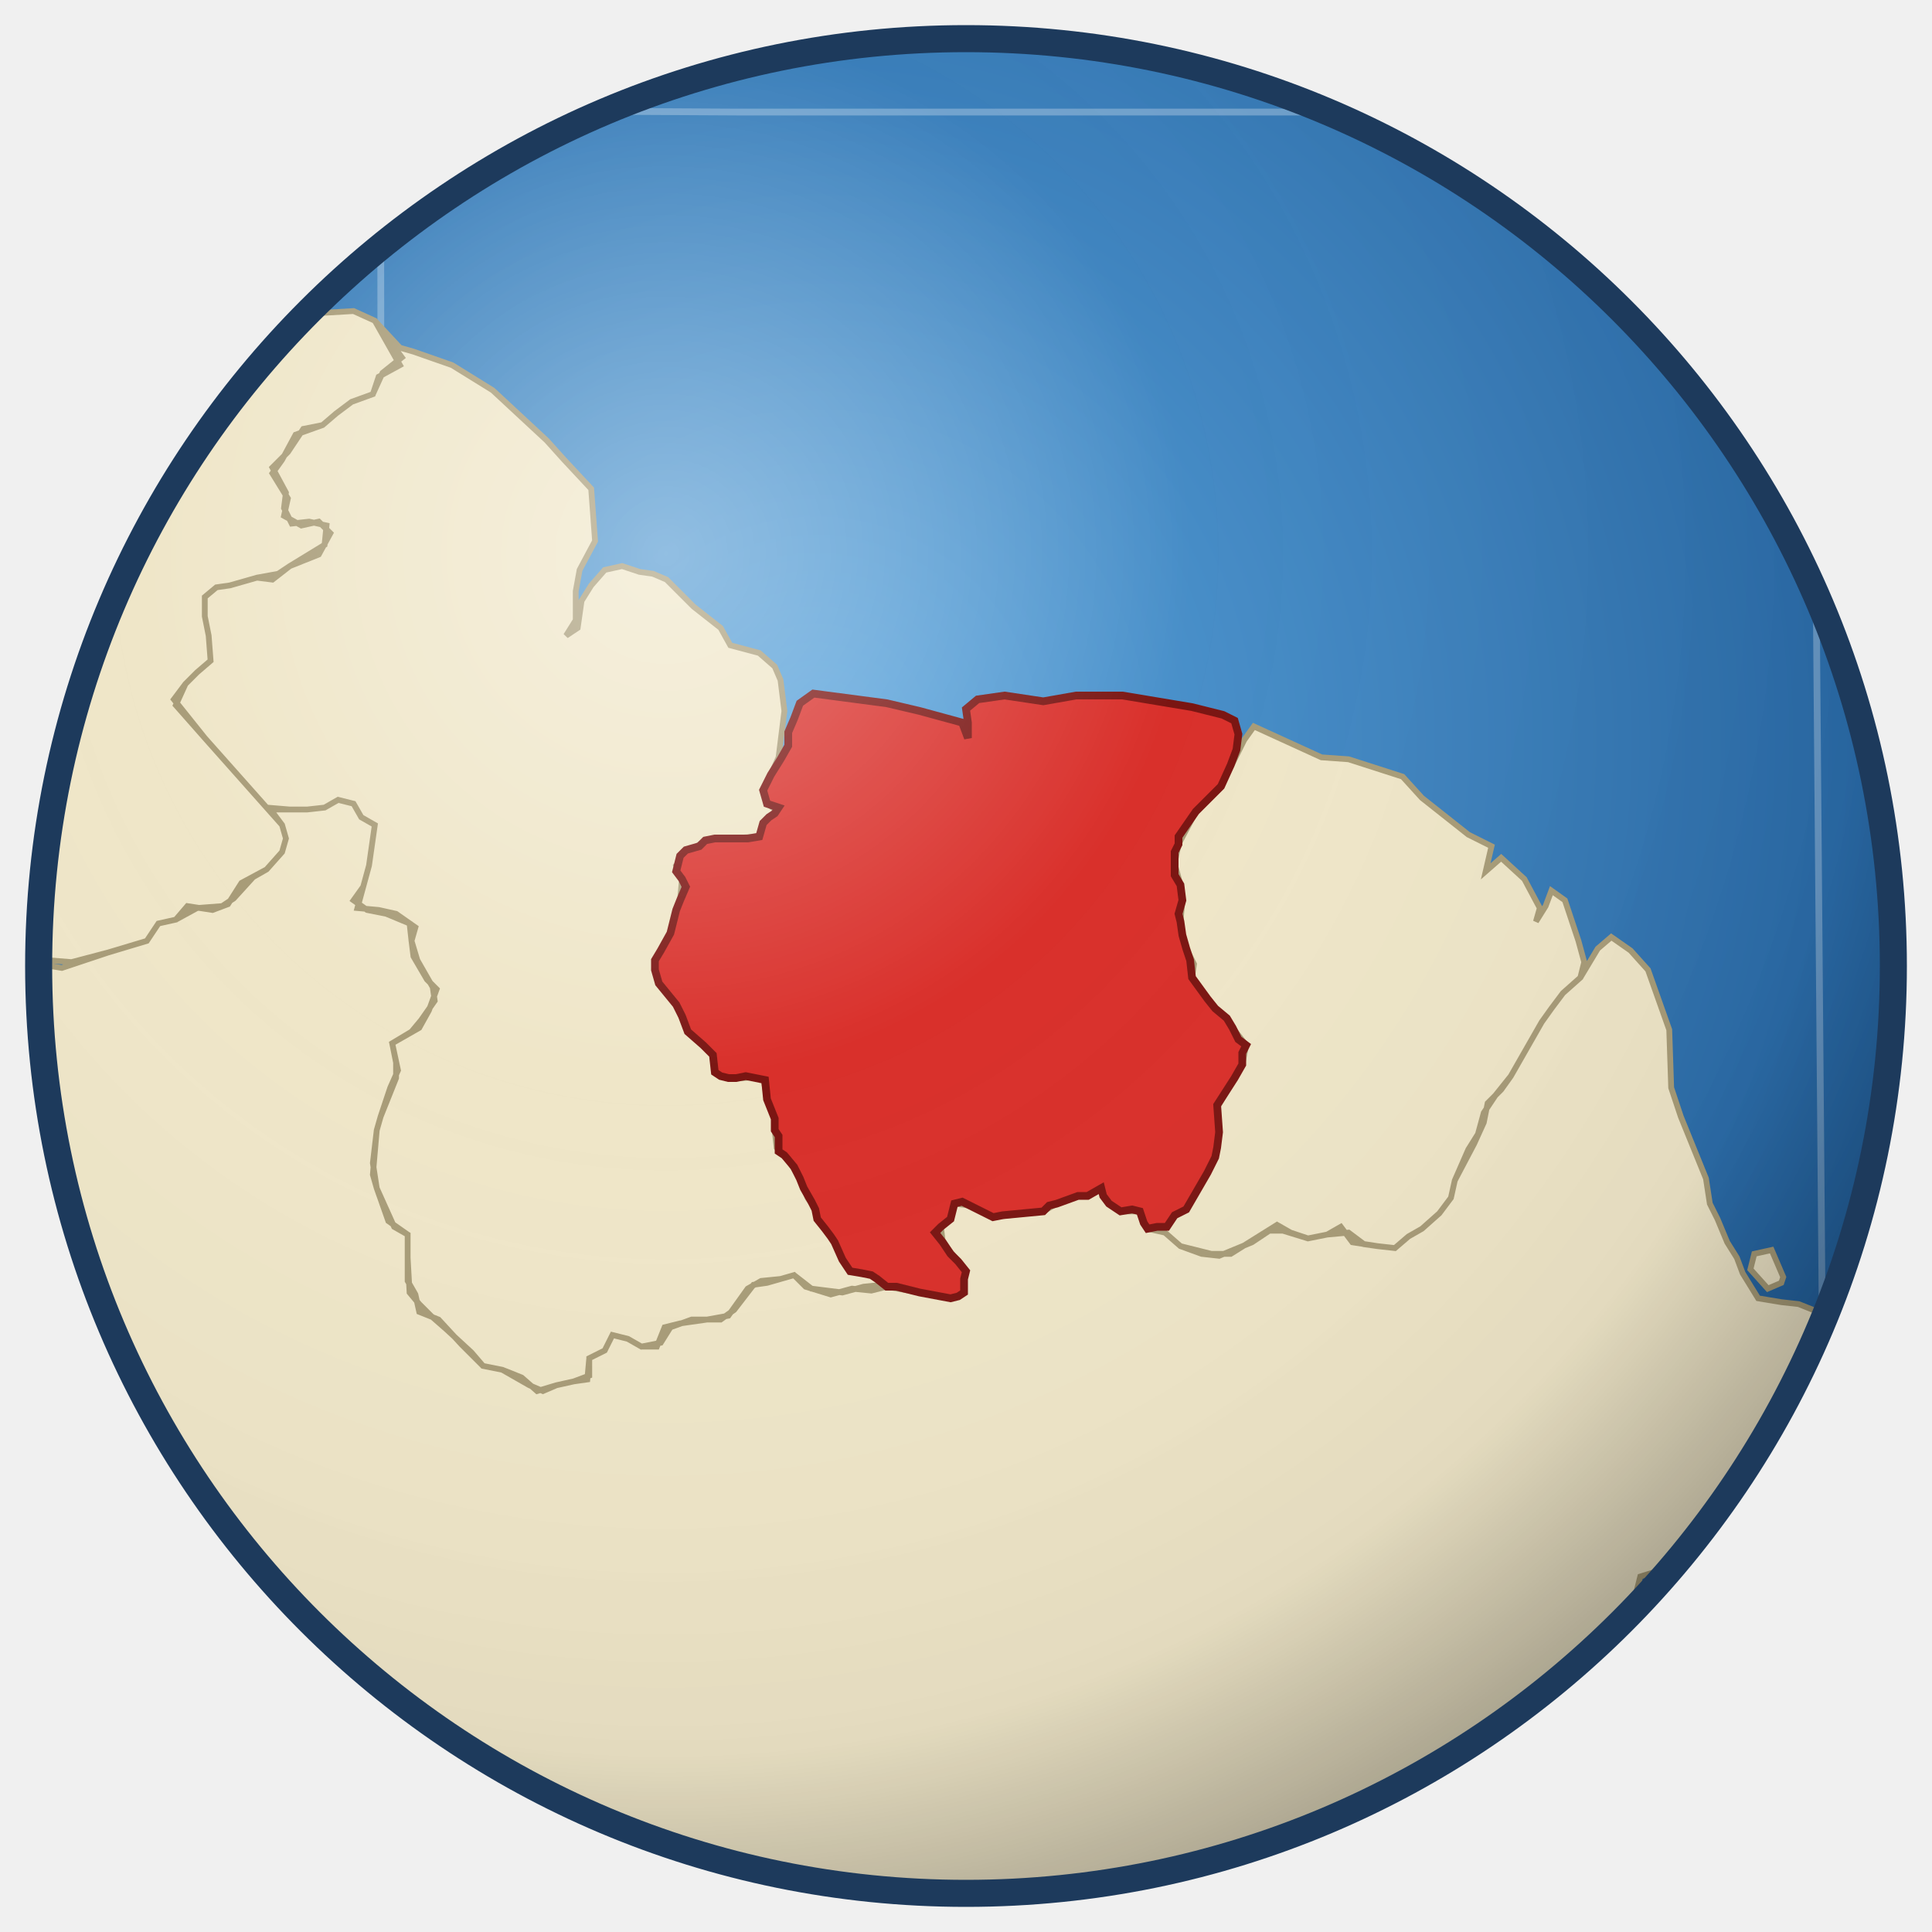
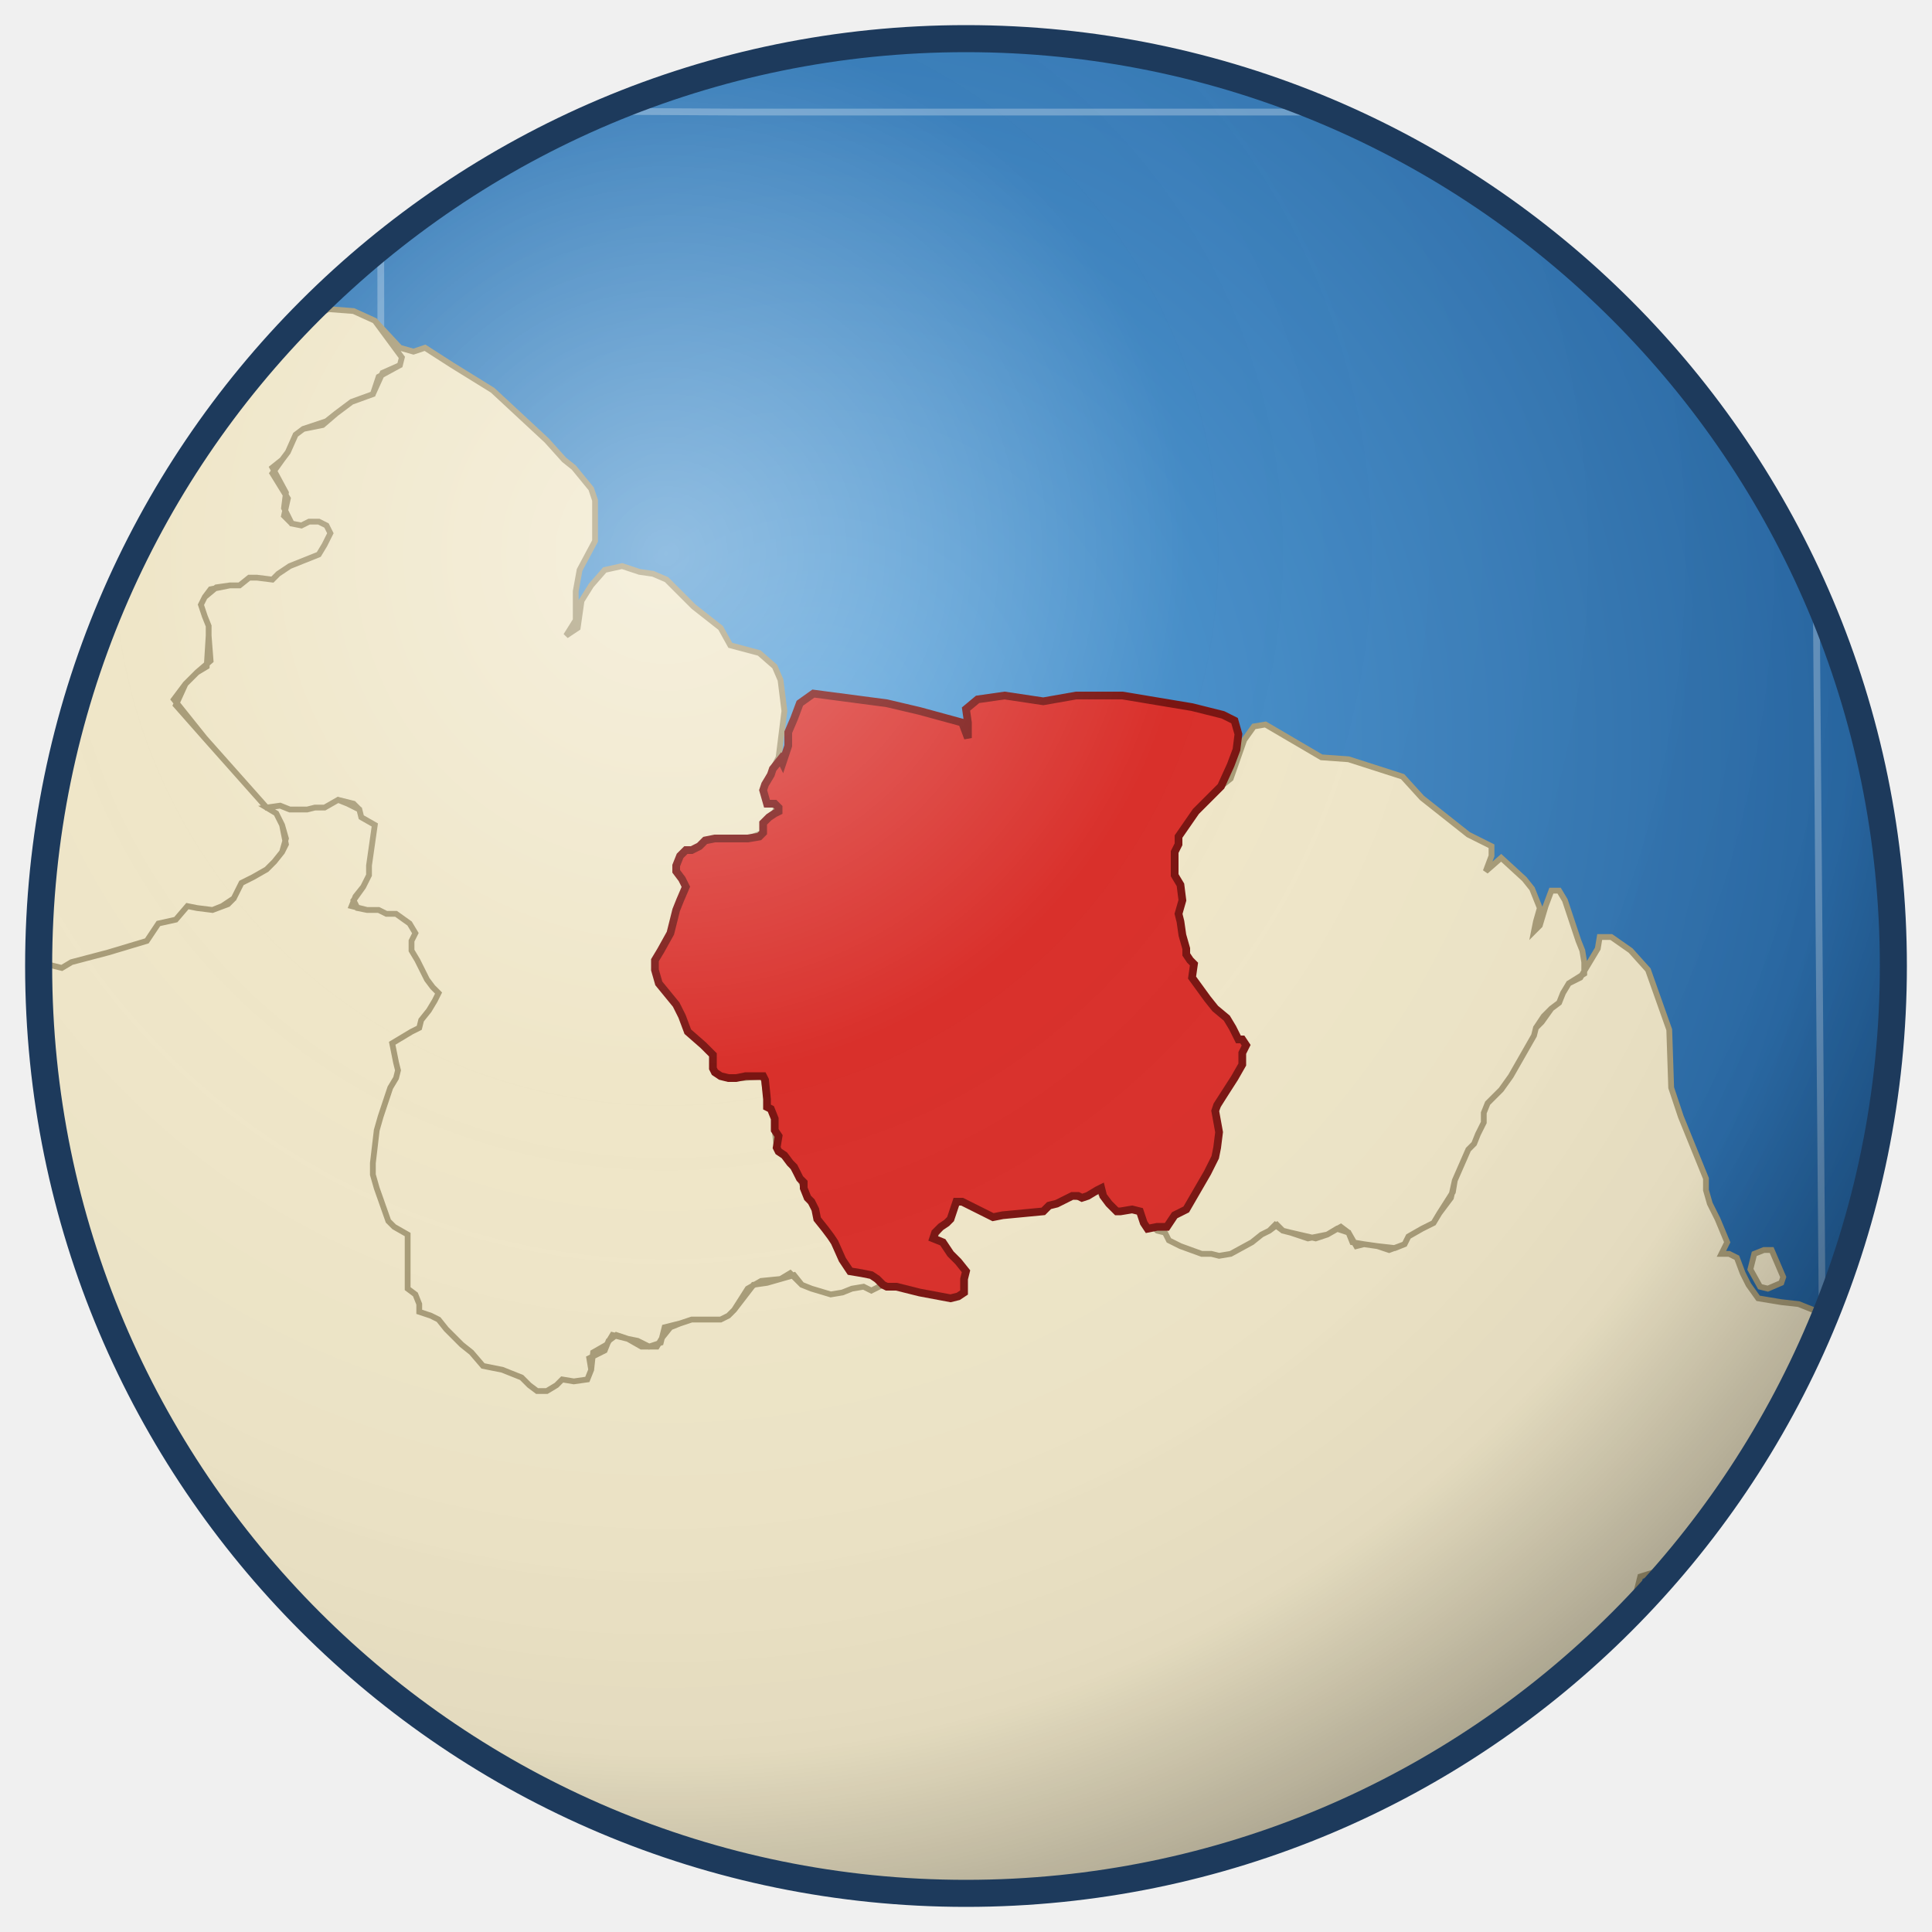
<svg xmlns="http://www.w3.org/2000/svg" viewBox="0 0 100 100">
  <style>.l{fill:#efe6c8;stroke:#a89c78;stroke-width:.3}.g{fill:none;stroke:#fff;stroke-opacity:.28;stroke-width:.35}.t{fill:#d9302b;stroke:#7a1512;stroke-width:.4}.mh{fill:none;stroke:#fff;stroke-width:3.2}.m{fill:none;stroke:#d9302b;stroke-width:1.8}.r{fill:none;stroke:#1d3a5c;stroke-width:1.4}</style>
  <defs>
    <clipPath id="c">
      <circle cx="50" cy="50" r="48" />
    </clipPath>
    <radialGradient id="o" cx="42%" cy="38%" r="65%">
      <stop offset="0" stop-color="#5aa4dc" />
      <stop offset="1" stop-color="#21609e" />
    </radialGradient>
    <radialGradient id="s" cx="34%" cy="28%" r="80%">
      <stop offset="0" stop-color="#fff" stop-opacity=".38" />
      <stop offset=".35" stop-color="#fff" stop-opacity="0" />
      <stop offset=".8" stop-color="#000" stop-opacity=".05" />
      <stop offset="1" stop-color="#000" stop-opacity=".35" />
    </radialGradient>
  </defs>
  <g clip-path="url(#c)">
    <circle cx="50" cy="50" r="48" fill="url(#o)" />
    <path class="g" d="M0 80.9L19.2 81L38 81.1L56.9 81.1L75.7 81.1L94.5 80.9L100 80.9M19.8 100L19.7 5.7L19.8 0M94.4 100L94.5 90.3L93.8 5.7L93.6 0M0 5.6L19.7 5.7L38.2 5.8L56.8 5.8L75.3 5.8L93.8 5.7L100 5.6" />
-     <path class="l" d="M13.5 12.2L12.6 12.4L13.3 11.8L14 11.6ZM12.2 14.2L11.6 13.6L12.6 12.8L13.3 13.2L12.8 14ZM0 0L3.2 0.4L5.9 0.1L4.7 0.8L3.3 0.9L2.2 1.5L0 1.4L0 0ZM0 5.1L0.4 4.4L1.1 4.3L1.9 6.2L2.5 7.3L3.2 6.5L3.7 7L3.8 6L4.8 6L5.5 6.6L6.1 7.3L6.6 8.1L6.6 7.1L7.6 7L8.5 6.8L9.9 8.4L12.1 9L13.1 9.8L13.7 10.5L13.4 11.2L12.4 11.6L11.8 12.5L11.5 13.5L11.2 14.4L10.8 15.3L10.3 16.2L7.5 16.2L8.2 16.6L9.9 17.6L10.7 17L11.8 17L13.1 16.4L16 16.6L16.6 16.2L18.3 16.1L19.4 16.6L20.8 18.5L19.8 19.3L19.3 20.4L18.2 20.8L17.4 21.4L16.7 22L15.7 22.2L14.9 23.4L14.1 24.2L14.8 25.5L14.7 26.3L15.1 27.1L16 27L16.9 27.2L16.8 28.2L15 29.3L14.4 29.7L13.3 29.9L12.6 30.1L11.9 30.3L11.2 30.4L10.6 30.9L10.6 31.9L10.8 32.9L10.9 34.2L10.2 34.8L9.6 35.4L9 36.2L10.6 38.2L12.2 40L13.8 41.8L14.6 42.7L14.8 43.4L14.6 44.1L13.8 45L13.1 45.4L12.1 46.5L11.5 46.9L10.2 47L9.1 47.6L8.2 47.8L7.6 48.7L5.6 49.3L3.7 49.8L1.2 49.6L0.2 50.1L0 5.1ZM12.6 0L12.1 0.7L12.2 1.5L12.2 2.8L12.3 3.7L12.3 4.4L11 5.1L7.9 5.2L6.6 5L5.6 5.1L7.4 4.2L8.4 3.8L8.9 1.6L8.7 0.9L7.7 0.4L8.5 0L12.6 0ZM13.8 41.8L12.2 40L10.6 38.2L9.1 36.5L9.6 35.4L10.2 34.8L10.9 34.2L10.8 32.9L10.6 31.9L10.6 30.9L11.2 30.4L11.9 30.3L12.6 30.1L13.3 29.9L14.1 30L15 29.3L16.5 28.7L17.1 27.6L16.5 27L15.6 27.2L14.7 26.7L14.9 25.8L14.1 24.5L14.6 23.8L15.3 22.5L16.7 22L17.4 21.4L18.2 20.8L19.3 20.4L19.6 19.5L20.7 18.9L19.4 16.6L20.7 18L21.4 18.2L23.4 18.9L25.5 20.2L28.3 22.8L29.2 23.8L30.6 25.3L30.8 28L30 29.5L29.8 30.6L29.8 32.1L29.3 32.9L29.9 32.5L30.1 31.1L30.6 30.3L31.3 29.5L32.2 29.3L33.1 29.6L33.8 29.7L34.5 30L35.9 31.4L37.3 32.5L37.8 33.4L39.3 33.8L40.1 34.5L40.4 35.2L40.6 36.8L40.3 39.2L39.9 40.1L39.5 40.9L39.7 41.6L40.3 42L39.5 42.6L39.3 43.3L37.6 43.4L36.5 43.5L35.8 44L35 44.8L35.3 45.5L35.2 46.6L34.9 47.5L34.7 48.3L34.2 49.2L33.9 50.2L34.1 50.9L35 52L35.6 53.4L36.4 54.1L36.9 54.6L37 55.5L37.7 55.8L38.5 55.8L39.5 55.7L39.7 56.9L40.1 57.7L40.1 58.5L40.2 59.4L40.9 60.2L41.4 61L41.8 62L42.2 62.6L42.7 63.6L43.2 64.3L43.6 65.2L44 65.8L45.1 66L45.7 66.5L44.7 66.6L43.6 66.9L42 66.7L41.1 66L40.4 66.2L39.7 66.4L39 66.5L38 67.8L37.3 68.3L35.8 68.3L34.7 68.7L34.2 69.5L33.2 69.7L32.5 69.3L31.7 69.1L31.3 69.9L30.5 70.3L30.5 71.2L29.7 71.5L28.8 71.7L28.1 72L27.4 71.7L26 70.9L25 70.7L24.4 70L23.1 68.8L22.3 68.1L21.7 67.5L21.2 66.9L21.1 65.1L21.1 63.9L20.4 63.5L19.5 61.5L19.3 60.8L19.5 58.5L19.7 57.8L20.2 56.3L20.6 55.4L20.3 54L21.3 53.4L21.8 52.8L22.5 51.8L22.4 51.1L21.6 49.7L21.3 48.7L21.5 48L20.5 47.3L19.6 47.1L18.5 47L18.8 45.9L19.1 44.8L19.2 44.1L19.3 43.4L19.4 42.7L18.7 42.3L18.3 41.6L17.5 41.4L16.8 41.8L15.9 41.9L15 41.9ZM59.8 63.6L60.8 62.9L62.5 60.7L62.9 59.9L63.1 58.6L62.9 57.5L63.9 55.8L64.3 55.1L64.5 54.1L63.8 53.2L62.9 52.2L61.7 50.6L61.8 49.9L61.4 49.1L61.2 48.4L61.1 47.7L61.2 46.6L61.1 45.8L60.8 44.7L61 43.7L61.9 42L62.6 41.3L63.2 40.7L64.4 38.3L64.9 37.6L68.4 39.2L69.8 39.3L72.6 40.2L73.6 41.3L76 43.2L77.2 43.8L76.9 45.1L77.7 44.4L78.9 45.5L79.7 47L79.5 47.7L80 46.9L80.3 46.1L81 46.6L81.7 48.7L82 49.8L81.8 50.6L80.9 51.4L80.3 52.2L79.8 52.9L79.4 53.6L78.6 55L78.2 55.7L77.7 56.4L77 57.1L76.8 58.1L76.3 59.2L75.3 61.1L75.1 62L74.5 62.8L73.6 63.6L72.9 64L72.2 64.6L71.3 64.5L70.6 64.4L69.8 63.8L68.7 63.9L67.7 64.1L66.8 63.8L66.1 63.4L65.3 63.9L63.7 64.9L62.7 64.9L61.1 64.5L60.3 63.8ZM0 50.3L0.8 49.7L3.2 50.1L5.6 49.3L7.6 48.7L8.2 47.8L9.1 47.6L9.7 46.9L11 47.1L11.8 46.8L12.5 45.7L13.8 45L14.6 44.1L14.8 43.4L14.6 42.7L14 41.9L15 41.9L15.9 41.9L16.8 41.8L17.5 41.4L18.3 41.6L18.7 42.3L19.4 42.7L19.3 43.4L19.2 44.1L19.1 44.8L18.8 45.9L18.3 46.6L19 47.1L20 47.3L21.2 47.8L21.3 48.7L21.4 49.5L22.1 50.7L22.6 51.2L22.2 52.3L21.7 53.2L20.3 54L20.5 55L20.5 55.8L19.7 57.8L19.5 58.5L19.3 60.2L19.5 61.5L20.1 63.2L21.1 63.9L21.1 65.1L21.1 66.3L21.5 67L21.7 67.9L22.7 68.3L23.9 69.6L25 70.7L26 70.9L27 71.3L27.8 72L28.8 71.7L29.7 71.5L30.4 71.4L30.5 70.3L31.3 69.9L31.7 69.1L32.5 69.3L33.2 69.7L34 69.7L34.4 68.7L35.2 68.5L36.6 68.3L37.7 68.1L38.7 66.7L39.4 66.3L40.4 66.2L41.1 66L41.7 66.6L43 67L44.1 66.7L45.1 66.8L45.9 66.6L47.6 66.9L49.2 67.2L49.9 66.9L49.9 66.2L49.6 65.3L48.8 64.3L48.7 63.5L49.4 62.3L50.2 62.4L51.4 63L54 62.7L54.7 62.3L55.5 61.9L56.3 61.9L57 61.5L57.4 62.3L58 62.7L59 62.7L59.4 63.6L60.3 63.8L61.1 64.5L62.2 64.9L63.1 65L64.8 64.3L65.7 63.7L66.4 63.7L67.7 64.1L68.7 63.9L69.4 63.5L70 64.3L71.3 64.5L72.2 64.6L72.9 64L73.6 63.6L74.5 62.8L75.1 62L75.3 61.1L76 59.5L76.5 58.7L76.8 57.6L77.4 56.7L78.2 55.7L78.6 55L79.4 53.6L79.8 52.9L80.3 52.2L80.9 51.4L81.8 50.6L82.7 49.1L83.4 48.5L84.4 49.2L85.3 50.2L86.4 53.3L86.5 56.3L87 57.8L88.3 61L88.5 62.3L88.9 63.1L89.4 64.3L89.9 65.1L90.2 65.9L91 67.2L92.2 67.4L93.1 67.5L94.1 67.9L94.8 68.4L95.4 70.2L95.2 71.4L95.3 72.2L94.1 73L92.3 74.7L91.9 75.3L91 76.2L90.1 77.8L88.8 79.3L87.7 79.8L86.2 81.2L84.9 81.6L84.7 82.4L84 84L83.3 84.9L81.7 86.8L81.6 87.5L81.6 88.7L80.8 89.4L80.1 89.9L80 91L79.3 91.5L77.8 91.3L75.3 92.4L74.5 92.7L77.1 92.8L78 93.4L79.9 93L82.1 91.5L83 91.2L84.7 90.2L85.5 89.5L86.8 88.8L87.8 88L88.2 88.8L87.6 89.4L88.1 90.2L88.3 91.3L88.6 92.2L89.4 93.3L89.3 94.2L90.1 94.9L91.5 96.1L92.5 95.4L93.2 95.2L94.5 94.7L95.2 95L96.6 95.4L97.6 94.9L99.6 93.9L99 95.7L98.5 97.4L97.8 99.8L0 100ZM98.3 100L98.9 98.5L100 96.1L100 100ZM100 92.9L98.9 92.6L98.2 92.3L98.1 93.2L97.6 93.8L96.4 94.1L95.1 94.2L94.4 93.8L93.6 94.1L91.9 94.2L91.2 94.5L90 93.7L89.4 92.4L89.1 91.3L88.8 90.3L89 89.4L90 89.6L89.2 89.1L88.6 88.6L88.5 87.8L88.6 86.2L89.1 85.4L89.1 84.5L89.3 83.7L89.6 83L91 82.2L92.6 81.8L97.3 82.6L98 82.7L99 82.5L100 82.1L100 92.9ZM96.5 78.9L95.7 80.9L94.5 81.2L93.6 80.7L92.3 80.7L91.9 80L92.5 79.2L93.5 79.3L95.4 78.7ZM92.2 66.4L91.5 66.7L90.6 65.7L90.8 64.9L91.7 64.7L92.3 66.1ZM89.6 82L87.5 83.5L86.9 83L86.8 82.3L88.2 81.4L89.5 81.4ZM98.7 81.8L96.7 82L95.8 81.6L96.7 80.8L97.5 80.4L98.2 80.3L99 80.5L99.1 81.3ZM91.3 79.9L91.2 81L89.8 80.6L89.9 79.4L90.6 79.1L91.1 78.5L91.3 77.8L91.3 76.8L91.9 78.1L92 79ZM93.3 78L92.5 78.3L92.4 77.1L93.6 76.4L94.2 77ZM80.7 91.8L79.9 91.9L81 90.1L81.9 89.2L81.9 87.5L82.9 85.9L83.8 85.3L85.1 85.1L85.8 86L84.9 88.7L83.5 90.1L82.2 91.1Z" />
-     <path class="t" d="M63.2 40.7L62.6 41.3L61.9 42L61 43.3L61 43.7L60.8 44.1L60.8 44.7L60.8 45.3L61.1 45.8L61.2 46.6L61 47.3L61.1 47.7L61.2 48.4L61.4 49.1L61.6 49.7L61.7 50.6L62.5 51.7L62.9 52.2L63.5 52.7L63.8 53.2L64.1 53.8L64.5 54.1L64.3 54.5L64.3 55.1L63.9 55.8L63 57.2L63.1 58.6L63 59.4L62.9 59.9L62.5 60.7L61.4 62.6L60.8 62.9L60.4 63.5L59.9 63.5L59.4 63.6L59.2 63.3L59 62.7L58.6 62.6L58 62.7L57.4 62.3L57.1 61.9L57 61.5L56.3 61.9L55.8 61.9L54.7 62.3L54.3 62.4L54 62.7L51.9 62.9L51.4 63L50.2 62.4L49.8 62.2L49.4 62.3L49.2 63.1L48.7 63.5L48.4 63.8L48.8 64.3L49.2 64.9L49.6 65.3L50 65.8L49.9 66.2L49.9 66.9L49.6 67.1L49.2 67.2L47.6 66.9L46.4 66.6L45.9 66.6L45.4 66.2L45.1 66L44.6 65.9L44 65.8L43.6 65.2L43.2 64.3L43 64L42.7 63.6L42.3 63.1L42.2 62.6L42 62.2L41.6 61.5L41.4 61L41.1 60.4L40.6 59.8L40.3 59.6L40.3 58.8L40.1 58.5L40.1 57.9L39.9 57.4L39.7 56.9L39.6 55.9L38.6 55.7L38.1 55.8L37.7 55.8L37.3 55.7L37 55.5L36.9 54.6L36.4 54.1L35.6 53.4L35.3 52.6L35 52L34.1 50.9L33.9 50.2L33.9 49.7L34.2 49.2L34.7 48.3L34.9 47.5L35 47.1L35.2 46.6L35.5 45.9L35.3 45.5L35 45.1L35.2 44.3L35.5 44L36.2 43.8L36.5 43.5L37 43.4L37.6 43.4L38.7 43.4L39.3 43.3L39.5 42.6L39.8 42.3L40.1 42.1L40.3 41.8L39.7 41.6L39.5 40.9L39.9 40.1L40.4 39.3L40.8 38.6L40.8 37.9L41.1 37.2L41.4 36.4L42.1 35.9L45.9 36.4L47.6 36.8L49.8 37.4L50.1 38.2L50.1 37.4L50 36.7L50.6 36.2L52 36L54 36.3L55.7 36L58.1 36L61.7 36.6L63.3 37L63.9 37.3L64.1 38L64 38.8L63.7 39.6Z" />
+     <path class="l" d="M13.5 12.2L12.6 12.4L12.9 11.9L13.3 11.8L13.8 11.6L14.2 11.7L13.7 11.9ZM12.2 14.2L11.7 14.3L11.6 13.6L12.6 12.8L13 12.8L13.3 13.2L13.2 13.6L12.8 14ZM0 0L3.2 0.4L5.9 0.1L5.6 0.5L4.7 0.8L3.3 0.9L2.2 1.5L0 1.4L0 0ZM0 5.1L0.5 4.7L0.5 4L0.9 4.1L1.9 6.2L2.5 7.3L3 7L3.2 6.5L3.5 6.8L3.8 6L4.3 5.8L4.8 6L5.5 6.6L6.1 7.3L6.1 7.7L6.6 8.1L6.6 7.5L6.6 7.1L7.6 7L7.9 6.5L8.5 6.8L9.9 8.4L10.5 8.7L12.1 9L13.1 9.8L13.7 10.5L13.4 11.2L12.4 11.6L12 12L11.8 12.5L11.8 12.9L11.5 13.5L11.2 14.4L10.8 15.3L10.3 16.2L7.5 16.2L8.2 16.6L8.8 16.9L9.9 17.6L10.7 17L11.8 17L13.1 16.4L13.6 16.3L16 16.6L16.6 16.2L17 16L18.3 16.1L19.4 16.6L20.8 18.5L20.7 18.9L19.8 19.3L19.3 20.4L18.2 20.8L17.4 21.4L16.9 21.8L15.7 22.2L15.3 22.5L14.9 23.4L14.6 23.8L14.1 24.2L14.8 25.5L14.7 26.3L15.1 27.1L15.6 27.2L16 27L16.5 27L16.9 27.2L17.1 27.6L16.8 28.2L16.5 28.7L15 29.3L14.4 29.7L14.1 30L13.3 29.9L12.9 29.9L12.4 30.3L11.9 30.3L11.2 30.4L10.6 30.9L10.4 31.3L10.6 31.9L10.8 32.4L10.8 32.9L10.9 34.2L10.2 34.8L9.6 35.4L9 36.2L10.6 38.2L12.2 40L13.8 41.8L14.3 42.1L14.6 42.7L14.8 43.4L14.6 44.1L14.2 44.6L13.8 45L13.1 45.4L12.5 45.7L12.1 46.5L11.8 46.8L11 47.1L10.2 47L9.7 46.9L9.1 47.6L8.2 47.8L7.6 48.7L5.6 49.3L3.7 49.8L3.2 50.1L1.2 49.6L0.8 49.7L0.2 50.1L0 5.1ZM12.6 0L12.1 0.7L12.2 1.5L12.1 2.1L12.2 2.8L12.5 3.3L12.3 3.7L12.3 4.4L11 5.1L7.9 5.2L6.6 5L5.6 5.1L7.4 4.2L7.6 3.8L8.4 3.8L8.9 1.6L8.8 1.1L8.4 0.7L7.7 0.4L8 0.1L8.5 0L12.6 0ZM13.8 41.8L12.2 40L10.6 38.2L9.1 36.5L9.6 35.4L10.2 34.8L10.7 34.5L10.8 32.9L10.8 32.4L10.6 31.9L10.4 31.3L10.6 30.9L10.9 30.5L11.9 30.3L12.4 30.3L12.9 29.9L13.3 29.9L14.1 30L14.4 29.7L15 29.3L16.5 28.7L16.8 28.2L17.1 27.6L16.9 27.2L16.5 27L16 27L15.6 27.2L15.1 27.1L14.7 26.7L14.9 25.8L14.1 24.5L14.6 23.8L14.9 23.4L15.3 22.5L15.7 22.2L16.7 22L17.4 21.4L18.2 20.8L19.3 20.4L19.6 19.5L20.7 18.9L20.8 18.5L19.4 16.6L20.7 18L21.4 18.2L22 18L23.4 18.9L25.5 20.2L28.3 22.8L29.2 23.8L29.7 24.2L30.6 25.3L30.8 25.9L30.8 28L30 29.5L29.8 30.6L29.8 32.1L29.3 32.9L29.9 32.5L30.1 31.1L30.6 30.3L31.3 29.5L32.2 29.3L33.1 29.6L33.8 29.7L34.5 30L35.9 31.4L37.3 32.5L37.8 33.4L39.3 33.8L40.1 34.5L40.4 35.2L40.6 36.8L40.3 39.2L40 39.8L39.6 40.6L39.7 41.6L40.2 41.7L40.1 42.1L39.5 42.6L39.5 43.1L38.7 43.4L37.6 43.4L37 43.4L36.5 43.5L36.2 43.8L35.8 44L35.2 44.3L35 44.8L35.3 45.5L35.5 45.9L35.2 46.6L35 47.1L34.9 47.5L34.7 48.3L34.2 49.2L33.9 49.7L33.9 50.2L34.1 50.9L35 52L35.3 52.6L35.6 53.4L36.4 54.1L36.9 54.6L36.9 55.3L37.3 55.7L37.7 55.8L38.5 55.8L39.5 55.7L39.7 56.9L39.9 57.4L40.1 57.9L40.1 58.5L40.2 59.4L40.6 59.8L40.9 60.2L41.4 61L41.6 61.5L41.8 62L42.2 62.6L42.3 63.1L42.7 63.6L43 64L43.6 65.2L44 65.8L44.6 65.9L45.1 66L45.7 66.5L45.1 66.8L44.7 66.6L44.1 66.7L43.6 66.9L43 67L42 66.7L41.5 66.5L41.1 66L40.4 66.2L39.7 66.4L39 66.5L38 67.8L37.7 68.1L37.3 68.3L36.6 68.3L35.8 68.3L35.2 68.5L34.7 68.7L34.3 69.2L34 69.7L33.2 69.7L32.5 69.3L32.1 69.2L31.7 69.1L31.4 69.6L30.7 70L30.6 70.9L30.4 71.4L29.7 71.5L29.1 71.4L28.8 71.7L28.3 72L27.8 72L27.4 71.7L27 71.3L26 70.9L25 70.7L24.4 70L23.9 69.6L23.1 68.8L22.7 68.3L22.3 68.1L21.7 67.9L21.7 67.5L21.5 67L21.1 66.7L21.1 66.3L21.1 65.1L21.1 63.9L20.4 63.5L20.1 63.2L19.5 61.5L19.3 60.8L19.3 60.2L19.5 58.5L19.7 57.8L20.2 56.3L20.5 55.8L20.6 55.4L20.5 55L20.3 54L21.3 53.4L21.7 53.2L21.8 52.8L22.2 52.3L22.5 51.8L22.7 51.4L22.4 51.1L22.1 50.7L21.6 49.7L21.3 49.2L21.3 48.7L21.5 48.3L21.2 47.8L20.5 47.3L20 47.3L19.6 47.1L19 47.1L18.5 47L18.3 46.6L18.8 45.9L19.1 45.3L19.1 44.8L19.2 44.1L19.3 43.4L19.4 42.7L18.7 42.3L18.6 41.9L18.3 41.6L17.5 41.4L16.8 41.8L16.3 41.8L15.9 41.9L15 41.9L14.5 41.7ZM59.8 63.6L60.4 63.5L60.8 62.9L61.4 62.6L62.5 60.7L62.9 59.9L63 59.4L63.1 58.6L62.9 57.5L63.9 55.8L64.3 55.1L64.3 54.5L64.5 54.1L64.1 53.8L63.8 53.2L63.5 52.7L62.9 52.2L62.5 51.7L61.7 50.6L61.8 49.9L61.4 49.4L61.2 48.4L61.1 47.7L61 47.3L61.2 46.6L61.1 45.8L60.8 45.3L60.8 44.7L60.8 44.1L61 43.7L61 43.3L61.9 42L62.6 41.3L63.2 40.7L63.7 40.3L64.4 38.3L64.9 37.6L65.5 37.5L68.4 39.2L69.8 39.3L72.6 40.2L73.6 41.3L76 43.2L77.2 43.8L77.2 44.3L76.9 45.1L77.7 44.4L78.9 45.5L79.3 46L79.7 47L79.5 47.7L79.4 48.2L79.7 47.9L80 46.9L80.3 46.1L80.7 46.1L81 46.6L81.7 48.7L81.9 49.2L82 49.8L82 50.4L81.2 50.9L80.9 51.4L80.7 51.9L80.3 52.2L79.9 52.6L79.5 53.2L79.4 53.6L78.6 55L78.2 55.7L77.7 56.4L77.4 56.7L77 57.1L76.8 57.6L76.8 58.1L76.5 58.7L76.3 59.2L76 59.5L75.3 61.1L75.2 61.7L74.5 62.8L74.2 63.3L73.6 63.6L72.9 64L72.7 64.4L72.2 64.6L71.3 64.5L70.6 64.4L70.2 64.5L69.8 63.8L69.4 63.5L68.7 63.9L68.1 64.1L66.8 63.8L66.4 63.7L66.1 63.4L65.7 63.7L65.3 63.9L64.8 64.3L63.7 64.9L63.1 65L62.7 64.9L62.2 64.9L61.1 64.5L60.5 64.2L60.3 63.8L59.9 63.7ZM0 50.3L0.8 49.7L1.2 49.6L3.2 50.1L3.7 49.8L5.6 49.3L7.6 48.7L8.2 47.8L9.1 47.6L9.7 46.9L10.2 47L11 47.1L11.5 46.9L12.1 46.5L12.5 45.7L13.1 45.4L13.8 45L14.2 44.6L14.6 44.1L14.8 43.7L14.6 42.7L14.3 42.1L13.8 41.8L14.5 41.7L15 41.9L15.9 41.9L16.3 41.8L16.8 41.8L17.5 41.4L18 41.6L18.6 41.9L18.7 42.3L19.4 42.7L19.3 43.4L19.2 44.1L19.1 44.8L19.1 45.3L18.8 45.9L18.4 46.4L18.2 46.9L19 47.1L19.6 47.1L20 47.3L20.5 47.3L21.2 47.8L21.5 48.3L21.3 48.7L21.3 49.2L21.6 49.7L22.1 50.7L22.4 51.1L22.7 51.4L22.5 51.8L22.2 52.3L21.8 52.8L21.7 53.2L21.3 53.4L20.3 54L20.5 55L20.6 55.4L20.5 55.8L20.2 56.3L19.7 57.8L19.5 58.5L19.3 60.2L19.3 60.8L19.5 61.5L20.1 63.2L20.4 63.5L21.1 63.9L21.1 65.1L21.1 66.3L21.1 66.7L21.5 67L21.7 67.5L21.7 67.9L22.3 68.1L22.7 68.3L23.1 68.8L23.9 69.6L24.4 70L25 70.7L26 70.9L27 71.3L27.4 71.7L27.8 72L28.3 72L28.8 71.7L29.1 71.4L29.7 71.5L30.4 71.4L30.6 70.9L30.5 70.3L31.3 69.9L31.5 69.4L31.9 69.1L32.5 69.3L33 69.4L33.6 69.7L34.2 69.5L34.4 68.7L35.2 68.5L35.8 68.3L36.6 68.3L37.3 68.3L37.7 68.1L38 67.8L38.7 66.7L39.4 66.3L40.4 66.2L40.9 65.9L41.5 66.5L42 66.7L43 67L43.6 66.9L44.1 66.7L44.7 66.6L45.1 66.8L45.7 66.5L46.4 66.6L47.6 66.9L49.2 67.2L49.6 67.1L49.9 66.2L50 65.8L49.6 65.3L49.2 64.9L48.8 64.3L48.3 64.1L48.7 63.5L49.2 63.1L49.4 62.3L49.8 62.2L50.2 62.4L51.4 63L51.9 62.9L54 62.7L54.3 62.4L54.7 62.3L55.5 61.9L56 62L56.8 61.6L57.1 61.9L57.4 62.3L57.8 62.7L58.6 62.6L59 62.7L59.2 63.3L59.8 63.6L60.3 63.8L60.5 64.2L61.1 64.5L62.2 64.9L62.7 64.9L63.1 65L63.7 64.9L64.8 64.3L65.3 63.9L65.7 63.7L66 63.4L66.4 63.7L66.8 63.8L67.7 64.1L68.7 63.9L69.2 63.6L69.8 63.8L70 64.3L70.6 64.4L71.3 64.5L71.9 64.7L72.7 64.4L72.9 64L73.6 63.6L74.2 63.3L74.5 62.8L75.1 62L75.3 61.1L76 59.5L76.3 59.2L76.5 58.7L76.8 58.1L76.8 57.6L77 57.1L77.4 56.7L77.7 56.4L78.2 55.7L78.6 55L79.4 53.6L79.5 53.2L79.8 52.9L80.3 52.2L80.7 51.9L80.9 51.4L81.2 50.9L81.8 50.6L82.7 49.1L82.8 48.5L83.4 48.5L84.4 49.2L85.3 50.2L86.4 53.3L86.5 56.3L87 57.8L88.3 61L88.3 61.6L88.5 62.3L88.9 63.1L89.4 64.3L89.1 64.9L89.5 64.9L89.9 65.1L90.2 65.9L90.5 66.5L91 67.2L92.2 67.4L93.1 67.5L94.1 67.9L94.8 68.4L95.4 70.2L95.2 71.4L95.3 72.2L95 72.5L94.1 73L92.3 74.7L91.9 75.3L91 76.2L90.1 77.8L88.8 79.3L88.4 79.7L87.7 79.8L87.2 80L86.2 81.2L84.9 81.6L84.7 82.4L84 84L83.3 84.9L82.8 85.2L81.7 86.8L81.6 87.5L81.6 88.7L80.8 89.4L80.1 89.9L80 91L79.6 91.3L77.8 91.3L75.3 92.4L74.5 92.7L77.1 92.8L78 93.4L79.9 93L82.1 91.5L83 91.2L84.7 90.2L85.5 89.5L86.8 88.8L87 88.4L87.8 88L88.2 88.5L87.6 89.4L88.1 90.2L88.3 90.8L88.3 91.3L88.6 92.2L89.4 93.3L89.4 93.7L89.3 94.2L89.7 94.6L90.1 94.9L91.5 96.1L92.5 95.4L93.2 95.2L93.6 94.9L94.5 94.7L95.2 95L96.6 95.4L97.6 94.9L99.6 93.9L99 95.7L98.5 97.4L98.2 98L97.8 99.8L0 100ZM98.3 100L98.9 98.5L100 96.1L100 100ZM100 92.9L99.4 92.9L98.9 92.6L98.2 92.3L98.1 93.2L97.6 93.8L97.1 94L96.4 94.1L95.9 94.4L95.1 94.2L94.4 93.8L94 93.8L93.6 94.1L91.9 94.2L91.2 94.5L90.7 94.4L90 93.7L89.8 93.3L89.4 92.4L89.1 91.3L88.8 90.3L89 89.4L89.5 89.5L90 89.6L90 89L89.2 89.1L88.6 88.6L88.5 87.8L88.6 86.2L88.7 85.8L89.1 85.4L89.2 85L89.1 84.5L89.3 83.7L89.6 83L91 82.2L92.6 81.8L97.3 82.6L98 82.7L99 82.5L99.6 82.2L100 82.1L100 92.9ZM96.5 78.9L96.8 79.3L95.7 80.9L95.1 81.1L94.5 81.2L93.6 80.7L92.3 80.7L91.9 80.6L91.9 80L92.5 79.2L93.5 79.3L95.4 78.7ZM92.2 66.4L91.5 66.7L91.1 66.6L90.6 65.7L90.8 64.9L91.3 64.7L91.7 64.7L92.3 66.1ZM89.6 82L87.5 83.5L86.9 83L86.8 82.4L87 81.8L88.2 81.4L88.8 81.3L89.5 81.4L89.6 81.8ZM98.7 81.8L96.7 82L95.8 81.6L96.7 80.8L97.5 80.4L98.2 80.3L99 80.5L99.2 80.9L99.1 81.3ZM91.3 79.9L91.2 81L89.8 80.6L89.9 79.4L90.6 79.1L91.1 78.5L91.3 77.8L91.3 76.8L91.7 76.5L91.9 78.1L92 79ZM93.3 78L92.5 78.3L92.4 77.1L92.6 76.6L93.6 76.4L94 76.2L94.2 77ZM80.7 91.8L79.9 91.9L81 90.1L81.9 89.2L81.9 87.5L82.9 85.9L83.8 85.3L85.1 85.1L85.8 86L84.9 88.7L83.5 90.1L82.2 91.1Z" />
+     <path class="t" d="M63.2 40.7L62.6 41.3L61.9 42L61 43.3L61 43.7L60.8 44.1L60.8 44.7L60.8 45.3L61.1 45.8L61.2 46.6L61 47.3L61.1 47.7L61.2 48.4L61.4 49.1L61.4 49.4L61.6 49.7L61.8 49.9L61.7 50.6L62.5 51.7L62.9 52.2L63.5 52.7L63.8 53.2L64.1 53.8L64.3 53.8L64.5 54.1L64.3 54.5L64.3 55.1L63.9 55.8L63 57.2L62.9 57.5L63.1 58.6L63 59.4L62.9 59.9L62.5 60.7L61.4 62.6L60.8 62.9L60.4 63.5L60.1 63.5L59.9 63.5L59.4 63.6L59.2 63.3L59.1 63L59 62.7L58.6 62.6L58 62.7L57.8 62.7L57.4 62.3L57.1 61.9L57 61.5L56.8 61.6L56.3 61.9L56 62L55.8 61.9L55.5 61.9L54.7 62.3L54.3 62.4L54 62.7L51.9 62.9L51.4 63L50.2 62.4L49.8 62.2L49.5 62.2L49.2 63.1L49 63.3L48.7 63.5L48.4 63.8L48.3 64.1L48.8 64.3L49.2 64.9L49.6 65.3L50 65.8L49.9 66.2L49.9 66.9L49.6 67.1L49.2 67.2L47.6 66.9L46.4 66.6L45.9 66.6L45.7 66.5L45.4 66.2L45.1 66L44.6 65.9L44 65.8L43.6 65.2L43.2 64.3L43 64L42.7 63.6L42.3 63.1L42.2 62.6L42 62.2L41.8 62L41.6 61.5L41.6 61.2L41.4 61L41.1 60.4L40.9 60.2L40.6 59.8L40.3 59.6L40.2 59.4L40.3 58.8L40.1 58.5L40.1 57.9L39.9 57.4L39.7 57.3L39.7 56.9L39.6 55.9L39.5 55.7L38.6 55.7L38.1 55.8L37.7 55.8L37.3 55.7L37 55.5L36.9 55.3L36.9 54.6L36.4 54.1L35.6 53.4L35.3 52.6L35 52L34.1 50.9L33.9 50.2L33.9 49.7L34.2 49.2L34.7 48.3L34.9 47.5L35 47.1L35.2 46.6L35.5 45.9L35.3 45.5L35 45.1L35 44.8L35.2 44.3L35.5 44L35.8 44L36.2 43.8L36.5 43.5L37 43.4L37.6 43.4L38.7 43.4L39.3 43.3L39.5 43.1L39.5 42.6L39.8 42.3L40.1 42.1L40.3 42L40.3 41.8L40.1 41.6L39.7 41.6L39.5 40.9L39.6 40.6L39.9 40.1L40 39.8L40.4 39.3L40.5 39.5L40.8 38.6L40.8 37.9L41.1 37.2L41.4 36.4L42.1 35.9L45.9 36.4L47.6 36.8L49.8 37.4L50.1 38.2L50.1 37.4L50 36.7L50.6 36.2L52 36L54 36.3L55.7 36L58.1 36L61.7 36.6L63.3 37L63.9 37.3L64.1 38L64 38.8L63.7 39.6Z" />
    <circle cx="50" cy="50" r="48" fill="url(#s)" />
  </g>
  <circle class="r" cx="50" cy="50" r="48" />
</svg>
